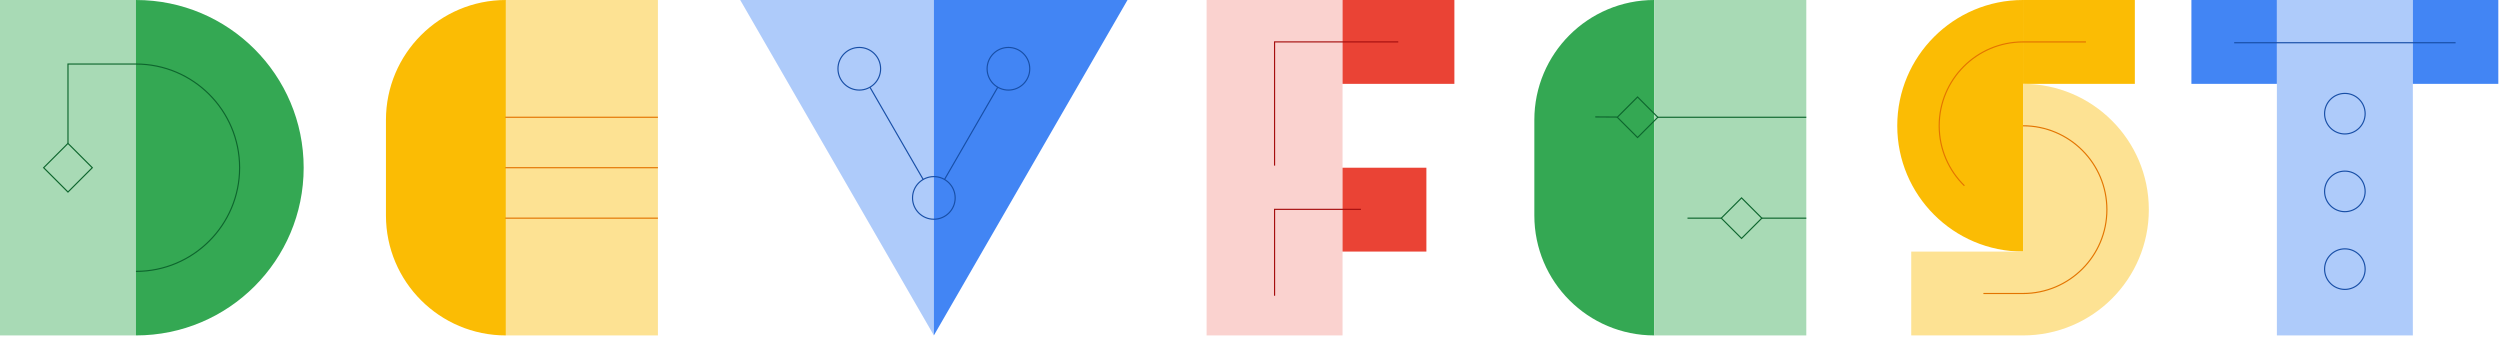
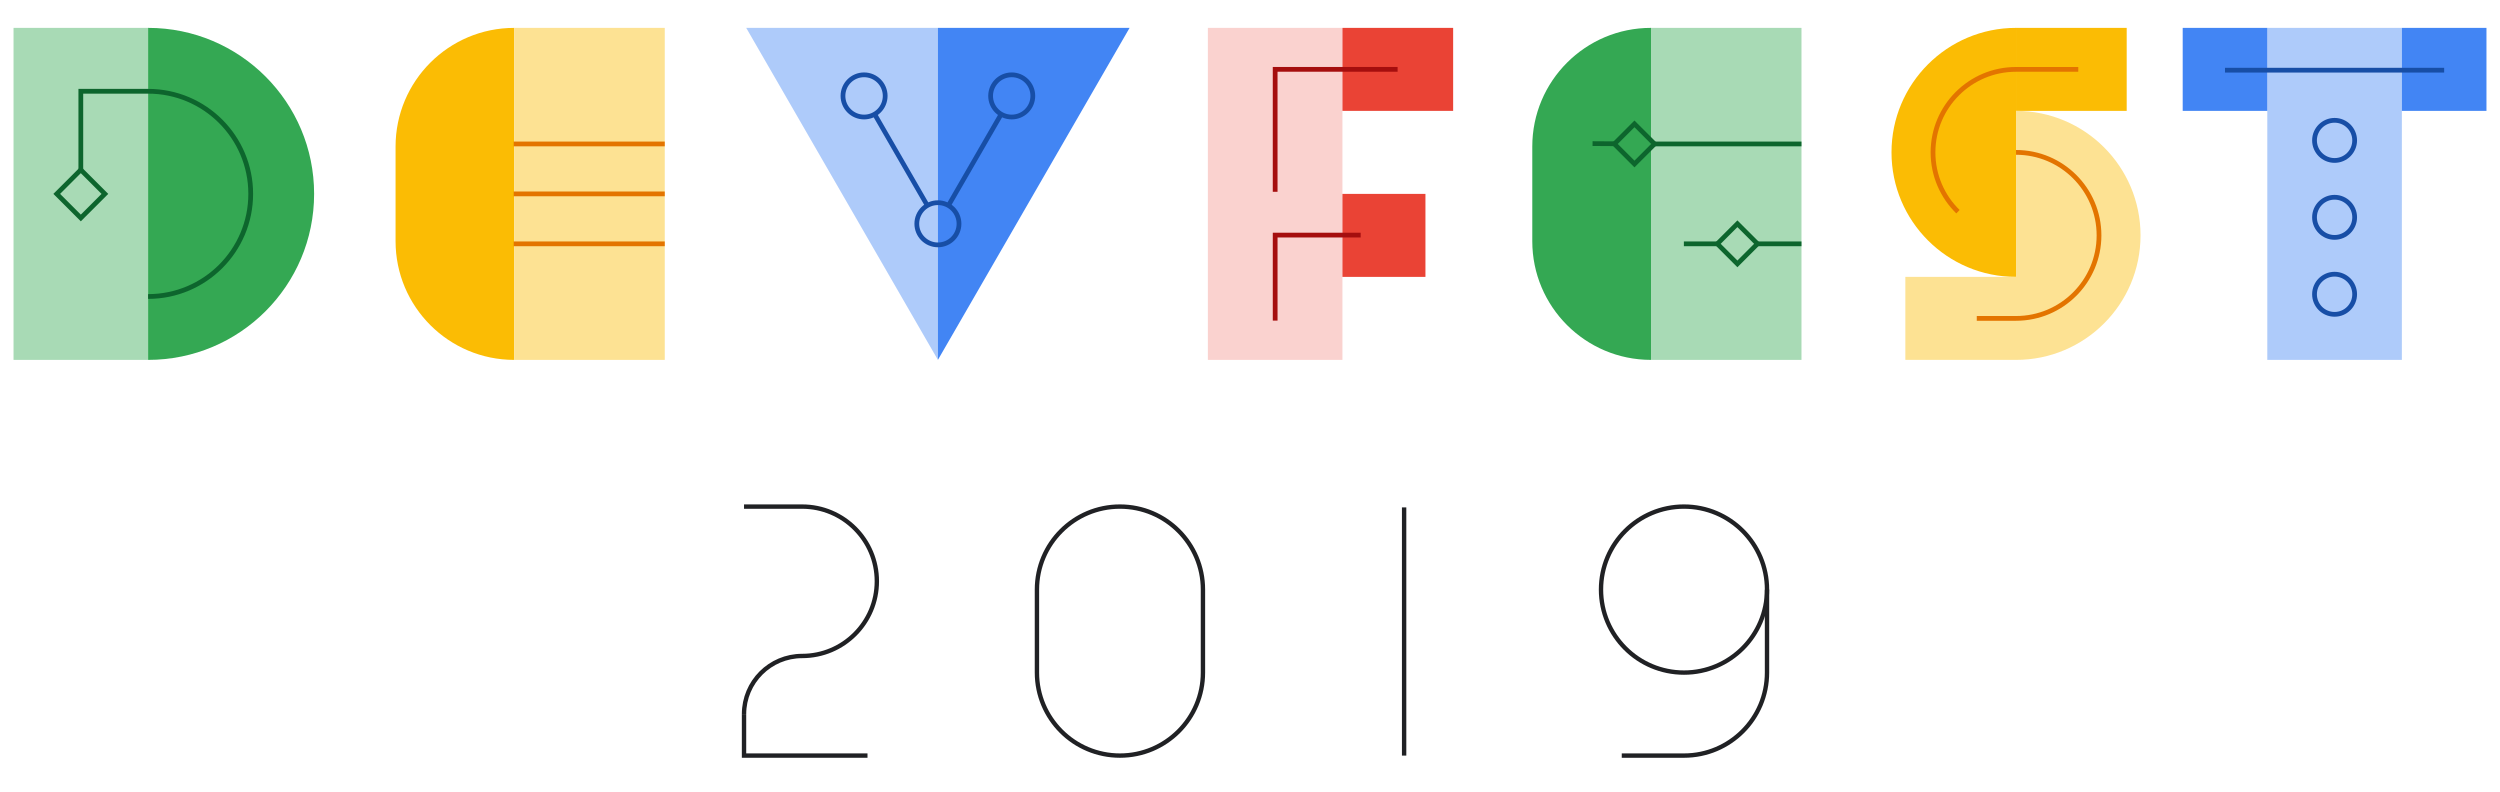
- <svg xmlns="http://www.w3.org/2000/svg" clip-rule="evenodd" fill-rule="evenodd" stroke-miterlimit="10" viewBox="0 0 1083 146">
-   <path d="m315.242 153.91h14.134v34.873h-14.134z" fill="#fad2cf" transform="matrix(4.166679 0 0 4.16667 -790.8125 -641.291)" />
-   <path d="m426.518 153.91h14.135v34.873h-14.135z" fill="#aecbfa" transform="matrix(4.166679 0 0 4.16667 -790.8125 -641.291)" />
-   <path d="m189.795 153.91h14.135v34.873h-14.135z" fill="#a8dab5" transform="matrix(4.166679 0 0 4.16667 -790.8125 -641.291)" />
-   <path d="m-23.672 11.201h34.873c0 6.887-5.583 12.471-12.47 12.471h-9.933c-6.887 0-12.47-5.584-12.47-12.471" fill="#fbbc04" fill-rule="nonzero" transform="matrix(0 -4.16667 -4.166679 0 265.8275 46.67251)" />
-   <path d="m242.392 153.91h15.804v34.873h-15.804z" fill="#fde293" transform="matrix(4.166679 0 0 4.16667 -790.8125 -641.291)" />
-   <path d="m0-34.873 20.134 34.873v-34.873z" fill="#aecbfa" fill-rule="nonzero" transform="matrix(4.166679 0 0 4.16667 320.6593 145.3058)" />
-   <path d="m0-34.873h-20.134v34.873z" fill="#4285f4" fill-rule="nonzero" transform="matrix(4.166679 0 0 4.16667 488.4379 145.3058)" />
-   <path d="m0-34.873c9.63 0 17.437 7.807 17.437 17.437 0 9.629-7.807 17.436-17.437 17.436z" fill="#34a853" fill-rule="nonzero" transform="matrix(4.166679 0 0 4.16667 58.89436 145.3058)" />
-   <path d="m0 21.557c5.953 0 10.778-4.826 10.778-10.778 0-5.953-4.825-10.779-10.778-10.779h-7.067v8.25" fill="none" stroke="#0d652d" stroke-width=".12" transform="matrix(4.166679 0 0 4.16667 58.89436 27.74253)" />
-   <path d="m0 26.155c-7.223 0-13.078-5.855-13.078-13.077 0-7.223 5.855-13.078 13.078-13.078z" fill="#fbbc04" fill-rule="nonzero" transform="matrix(4.166679 0 0 4.16667 876.3824 .000163608)" />
-   <path d="m329.377 180.065h11.627v8.718h-11.627z" fill="#ea4335" transform="matrix(-4.166679 0 0 4.16667 2002.448 -750.2692)" />
-   <path d="m417.632 180.065h8.886v8.718h-8.886z" fill="#4285f4" transform="matrix(-4.166679 0 0 4.16667 2726.481 -750.2692)" />
-   <path d="m440.653 180.065h8.886v8.718h-8.886z" fill="#4285f4" transform="matrix(-4.166679 0 0 4.16667 2918.331 -750.2692)" />
-   <path d="m329.376 162.628h8.719v8.718h-8.719z" fill="#ea4335" transform="matrix(-4.166679 0 0 4.16667 1990.317 -604.9616)" />
-   <path d="m400.125 180.065h11.625v8.718h-11.625z" fill="#fbbc04" transform="matrix(-4.166679 0 0 4.16667 2592.006 -750.2692)" />
-   <path d="m0-26.155v17.437h-11.625v8.718h11.625c7.222 0 13.078-5.855 13.078-13.077 0-7.223-5.856-13.078-13.078-13.078" fill="#fde293" fill-rule="nonzero" transform="matrix(4.166679 0 0 4.16667 876.3824 145.3068)" />
-   <path d="m0 14.95c-1.618-1.583-2.621-3.79-2.621-6.231 0-4.816 3.903-8.719 8.718-8.719h6.539" fill="none" stroke="#e37400" stroke-width=".12" transform="matrix(4.166679 0 0 4.16667 850.9763 18.16437)" />
-   <path d="m0 0h23.021" fill="none" stroke="#174ea6" stroke-width=".12" transform="matrix(4.166679 0 0 4.16667 967.8423 18.51336)" />
-   <path d="m-23.671 11.202h34.873c0 6.887-5.583 12.47-12.47 12.47h-9.933c-6.887 0-12.47-5.583-12.47-12.47" fill="#34a853" fill-rule="nonzero" transform="matrix(0 -4.16667 -4.166679 0 763.3093 46.67451)" />
-   <path d="m361.787 153.91h15.804v34.873h-15.804z" fill="#a8dab5" transform="matrix(4.166679 0 0 4.16667 -790.8125 -641.291)" />
-   <g fill="none" stroke-width=".12">
-     <path d="m-2.251.008h2.251" stroke="#0d652d" transform="matrix(-4.166578 -.0277648 -.02776488 4.16657 691.0544 50.61506)" />
-     <path d="m-15.48 0h15.48" stroke="#0d652d" transform="matrix(-4.166679 0 0 4.16667 717.9857 50.79852)" />
-     <path d="m-4.622 0h4.622" stroke="#0d652d" transform="matrix(-4.166679 0 0 4.16667 763.229 94.50749)" />
-     <path d="m-3.514 0h3.514" stroke="#0d652d" transform="matrix(-4.166679 0 0 4.16667 731.0198 94.50749)" />
-     <circle cx="-2.216" r="2.216" stroke="#174ea6" transform="matrix(0 -4.16667 -4.166679 0 404.5436 76.50581)" />
-     <ellipse cx="2.217" rx="2.216" ry="2.217" stroke="#174ea6" transform="matrix(0 4.16667 4.166679 0 436.8531 20.54844)" />
-     <path d="m-8.324-4.806h11.099" stroke="#174ea6" transform="matrix(-2.083199 3.608522 3.608527 2.083195 432.2374 77.83095)" />
-     <ellipse cx="-2.217" rx="2.216" ry="2.217" stroke="#174ea6" transform="matrix(0 -4.16667 -4.166679 0 372.2441 20.54844)" />
-     <path d="m-2.775-4.806h11.099" stroke="#174ea6" transform="matrix(2.083199 3.608522 3.608527 -2.083195 399.9781 37.78335)" />
-     <path d="m-1.788.741h3.577v3.577h-3.577z" stroke="#0d652d" transform="matrix(-2.946283 -2.946277 -2.946283 2.946277 36.89883 65.20166)" />
-     <path d="m-3.599-1.491h2.981v2.981h-2.981z" stroke="#0d652d" transform="matrix(-2.946283 -2.946277 -2.946283 2.946277 748.2282 88.29753)" />
-     <path d="m-3.599-1.491h2.981v2.981h-2.981z" stroke="#0d652d" transform="matrix(-2.946283 -2.946277 -2.946283 2.946277 703.1755 44.58757)" />
-     <circle cx="2.108" r="2.108" stroke="#174ea6" transform="matrix(0 4.16667 4.166679 0 1015.795 40.46157)" />
-     <circle cx="2.108" r="2.108" stroke="#174ea6" transform="matrix(0 4.16667 4.166679 0 1015.795 74.13171)" />
-     <circle cx="2.108" r="2.108" stroke="#174ea6" transform="matrix(0 4.16667 4.166679 0 1015.795 107.8028)" />
-     <path d="m0 17.437h4.122c4.815 0 8.718-3.903 8.718-8.718s-3.903-8.719-8.718-8.719" stroke="#e37400" transform="matrix(4.166679 0 0 4.16667 859.2042 54.48979)" />
-     <path d="m0-8.982h-8.982v8.982" stroke="#a50e0e" transform="matrix(4.166679 0 0 4.16667 589.5705 128.1138)" />
-     <path d="m0-12.862h-12.862v12.862" stroke="#a50e0e" transform="matrix(4.166679 0 0 4.16667 605.7353 71.74265)" />
-     <path d="m-15.867 0h15.867" stroke="#e37400" transform="matrix(-4.166679 0 0 4.16667 218.8935 50.79852)" />
-     <path d="m-15.867 0h15.867" stroke="#e37400" transform="matrix(-4.166679 0 0 4.16667 218.8935 72.653)" />
-     <path d="m-15.867 0h15.867" stroke="#e37400" transform="matrix(-4.166679 0 0 4.16667 218.8935 94.50749)" />
+ <svg xmlns="http://www.w3.org/2000/svg" width="100%" height="100%" viewBox="0 0 1500 475" version="1.1" xml:space="preserve" style="fill-rule:evenodd;clip-rule:evenodd;stroke-miterlimit:10;">
+   <g transform="matrix(6.0171,0,0,6.0171,-999.554,-692.672)">
+     <rect x="286.563" y="117.897" width="13.418" height="33.107" style="fill:rgb(250,210,207);" />
+     <rect x="392.204" y="117.897" width="13.419" height="33.107" style="fill:rgb(174,203,250);" />
+     <rect x="167.468" y="117.897" width="13.419" height="33.107" style="fill:rgb(168,218,181);" />
+     <g transform="matrix(0,-0.949361,-0.949361,0,228.036,128.531)">
+       <path d="M-23.672,11.201L11.201,11.201C11.201,18.088 5.618,23.672 -1.269,23.672L-11.202,23.672C-18.089,23.672 -23.672,18.088 -23.672,11.201" style="fill:rgb(251,188,4);fill-rule:nonzero;" />
+     </g>
+     <rect x="217.402" y="117.897" width="15.004" height="33.107" style="fill:rgb(253,226,147);" />
+     <g transform="matrix(0.949361,0,0,0.949361,240.528,151.004)">
+       <path d="M0,-34.873L20.134,0L20.134,-34.873L0,-34.873Z" style="fill:rgb(174,203,250);fill-rule:nonzero;" />
+     </g>
+     <g transform="matrix(0.949361,0,0,0.949361,278.757,151.004)">
+       <path d="M0,-34.873L-20.134,-34.873L-20.134,0L0,-34.873Z" style="fill:rgb(66,133,244);fill-rule:nonzero;" />
+     </g>
+     <g transform="matrix(0.949361,0,0,0.949361,180.887,151.004)">
+       <path d="M0,-34.873C9.63,-34.873 17.437,-27.066 17.437,-17.436C17.437,-7.807 9.63,0 0,0L0,-34.873Z" style="fill:rgb(52,168,83);fill-rule:nonzero;" />
+     </g>
+     <g transform="matrix(0.949361,0,0,0.949361,180.887,124.218)">
+       <path d="M0,21.557C5.953,21.557 10.778,16.731 10.778,10.779C10.778,4.826 5.953,0 0,0L-7.067,0L-7.067,8.25" style="fill:none;stroke:rgb(13,101,45);stroke-width:0.5px;" />
+     </g>
+     <g transform="matrix(0.949361,0,0,0.949361,367.148,117.897)">
+       <path d="M0,26.155C-7.223,26.155 -13.078,20.3 -13.078,13.078C-13.078,5.855 -7.223,0 0,0L0,26.155Z" style="fill:rgb(251,188,4);fill-rule:nonzero;" />
+     </g>
+     <g transform="matrix(-0.949361,0,0,0.949361,623.718,-53.0496)">
+       <rect x="329.377" y="180.065" width="11.627" height="8.718" style="fill:rgb(234,67,53);" />
+     </g>
+     <g transform="matrix(-0.949361,0,0,0.949361,788.688,-53.0496)">
+       <rect x="417.632" y="180.065" width="8.886" height="8.718" style="fill:rgb(66,133,244);" />
+     </g>
+     <g transform="matrix(-0.949361,0,0,0.949361,832.398,-53.0496)">
+       <rect x="440.653" y="180.065" width="8.886" height="8.718" style="fill:rgb(66,133,244);" />
+     </g>
+     <g transform="matrix(-0.949361,0,0,0.949361,620.955,-19.9415)">
+       <rect x="329.376" y="162.628" width="8.719" height="8.718" style="fill:rgb(234,67,53);" />
+     </g>
+     <g transform="matrix(-0.949361,0,0,0.949361,758.047,-53.0496)">
+       <rect x="400.125" y="180.065" width="11.625" height="8.718" style="fill:rgb(251,188,4);" />
+     </g>
+     <g transform="matrix(0.949361,0,0,0.949361,367.148,151.004)">
+       <path d="M0,-26.155L0,-8.718L-11.625,-8.718L-11.625,0L0,0C7.222,0 13.078,-5.855 13.078,-13.077C13.078,-20.3 7.222,-26.155 0,-26.155" style="fill:rgb(253,226,147);fill-rule:nonzero;" />
+     </g>
+     <g transform="matrix(0.949361,0,0,0.949361,361.359,122.035)">
+       <path d="M0,14.95C-1.618,13.367 -2.621,11.16 -2.621,8.719C-2.621,3.903 1.282,0 6.097,0L12.636,0" style="fill:none;stroke:rgb(227,116,0);stroke-width:0.5px;" />
+     </g>
+     <g transform="matrix(0.949361,0,0,0.949361,387.986,122.115)">
+       <path d="M0,0L23.021,0" style="fill:none;stroke:rgb(23,78,166);stroke-width:0.5px;" />
+     </g>
+     <g transform="matrix(0,-0.949361,-0.949361,0,341.385,128.531)">
+       <path d="M-23.671,11.202L11.202,11.202C11.202,18.089 5.619,23.672 -1.268,23.672L-11.201,23.672C-18.088,23.672 -23.671,18.089 -23.671,11.202" style="fill:rgb(52,168,83);fill-rule:nonzero;" />
+     </g>
+     <rect x="330.751" y="117.897" width="15.004" height="33.107" style="fill:rgb(168,218,181);" />
+     <g transform="matrix(-0.94934,-0.00632613,-0.00632613,0.94934,324.922,129.429)">
+       <path d="M-2.251,0.008L0,0.008" style="fill:none;stroke:rgb(13,101,45);stroke-width:0.5px;" />
+     </g>
+     <g transform="matrix(-0.949361,0,0,0.949361,331.058,129.471)">
+       <path d="M-15.48,0L0,0" style="fill:none;stroke:rgb(13,101,45);stroke-width:0.5px;" />
+     </g>
+     <g transform="matrix(-0.949361,0,0,0.949361,341.366,139.431)">
+       <path d="M-4.622,0L0,0" style="fill:none;stroke:rgb(13,101,45);stroke-width:0.5px;" />
+     </g>
+     <g transform="matrix(-0.949361,0,0,0.949361,334.027,139.431)">
+       <path d="M-3.514,0L0,0" style="fill:none;stroke:rgb(13,101,45);stroke-width:0.5px;" />
+     </g>
+     <g transform="matrix(0,-0.949361,-0.949361,0,259.643,135.328)">
+       <circle cx="-2.216" cy="0" r="2.216" style="fill:none;stroke:rgb(23,78,166);stroke-width:0.5px;" />
+     </g>
+     <g transform="matrix(0,0.949361,0.949361,0,267.003,122.578)">
+       <ellipse cx="2.217" cy="0" rx="2.216" ry="2.217" style="fill:none;stroke:rgb(23,78,166);stroke-width:0.5px;" />
+     </g>
+     <g transform="matrix(-0.474649,0.82219,0.82219,0.474649,265.951,135.63)">
+       <path d="M-8.324,-4.806L2.775,-4.806" style="fill:none;stroke:rgb(23,78,166);stroke-width:0.5px;" />
+     </g>
+     <g transform="matrix(0,-0.949361,-0.949361,0,252.281,122.578)">
+       <ellipse cx="-2.217" cy="0" rx="2.216" ry="2.217" style="fill:none;stroke:rgb(23,78,166);stroke-width:0.5px;" />
+     </g>
+     <g transform="matrix(0.474649,0.82219,0.82219,-0.474649,258.602,126.506)">
+       <path d="M-2.775,-4.806L8.324,-4.806" style="fill:none;stroke:rgb(23,78,166);stroke-width:0.5px;" />
+     </g>
+     <g transform="matrix(-0.6713,-0.6713,-0.6713,0.6713,175.875,132.753)">
+       <rect x="-1.788" y="0.741" width="3.577" height="3.577" style="fill:none;stroke:rgb(13,101,45);stroke-width:0.5px;" />
+     </g>
+     <g transform="matrix(-0.6713,-0.6713,-0.6713,0.6713,337.95,138.015)">
+       <rect x="-3.599" y="-1.491" width="2.981" height="2.981" style="fill:none;stroke:rgb(13,101,45);stroke-width:0.5px;" />
+     </g>
+     <g transform="matrix(-0.6713,-0.6713,-0.6713,0.6713,327.684,128.056)">
+       <rect x="-3.599" y="-1.491" width="2.981" height="2.981" style="fill:none;stroke:rgb(13,101,45);stroke-width:0.5px;" />
+     </g>
+     <g transform="matrix(0,0.949361,0.949361,0,398.914,127.115)">
+       <circle cx="2.108" cy="0" r="2.108" style="fill:none;stroke:rgb(23,78,166);stroke-width:0.5px;" />
+     </g>
+     <g transform="matrix(0,0.949361,0.949361,0,398.914,134.787)">
+       <circle cx="2.108" cy="0" r="2.108" style="fill:none;stroke:rgb(23,78,166);stroke-width:0.5px;" />
+     </g>
+     <g transform="matrix(0,0.949361,0.949361,0,398.914,142.459)">
+       <circle cx="2.108" cy="0" r="2.108" style="fill:none;stroke:rgb(23,78,166);stroke-width:0.5px;" />
+     </g>
+     <g transform="matrix(0.949361,0,0,0.949361,363.234,130.312)">
+       <path d="M0,17.437L4.122,17.437C8.937,17.437 12.84,13.534 12.84,8.719C12.84,3.904 8.937,0 4.122,0" style="fill:none;stroke:rgb(227,116,0);stroke-width:0.5px;" />
+     </g>
+     <g transform="matrix(0.949361,0,0,0.949361,301.8,147.087)">
+       <path d="M0,-8.982L-8.982,-8.982L-8.982,0" style="fill:none;stroke:rgb(165,14,14);stroke-width:0.5px;" />
+     </g>
+     <g transform="matrix(0.949361,0,0,0.949361,305.483,134.243)">
+       <path d="M0,-12.862L-12.862,-12.862L-12.862,0" style="fill:none;stroke:rgb(165,14,14);stroke-width:0.5px;" />
+     </g>
+     <g transform="matrix(-0.949361,0,0,0.949361,217.342,129.471)">
+       <path d="M-15.867,0L0,0" style="fill:none;stroke:rgb(227,116,0);stroke-width:0.5px;" />
+     </g>
+     <g transform="matrix(-0.949361,0,0,0.949361,217.342,134.451)">
+       <path d="M-15.867,0L0,0" style="fill:none;stroke:rgb(227,116,0);stroke-width:0.5px;" />
+     </g>
+     <g transform="matrix(-0.949361,0,0,0.949361,217.342,139.431)">
+       <path d="M-15.867,0L0,0" style="fill:none;stroke:rgb(227,116,0);stroke-width:0.5px;" />
+     </g>
+     <g transform="matrix(-0.849144,0.424548,0.424548,0.849144,341.553,188.689)">
+       <path d="M-3.784,-25.262C-8.091,-23.108 -9.836,-17.872 -7.683,-13.565L-3.784,-5.767C-1.631,-1.461 3.605,0.286 7.912,-1.868L13.761,-4.792" style="fill:none;stroke:rgb(32,33,36);stroke-width:0.46px;" />
+     </g>
+     <g transform="matrix(0.949361,0,0,0.949361,277.795,190.462)">
+       <path d="M0,-26.155C4.815,-26.155 8.718,-22.252 8.718,-17.437L8.718,-8.718C8.718,-3.904 4.815,0 0,0C-4.815,0 -8.718,-3.904 -8.718,-8.718L-8.718,-17.437C-8.718,-22.252 -4.815,-26.155 0,-26.155Z" style="fill:none;stroke:rgb(32,33,36);stroke-width:0.46px;" />
+     </g>
+     <g transform="matrix(0,0.949361,0.949361,0,318.508,178.086)">
+       <path d="M-13.036,-13.036L13.036,-13.036" style="fill:none;stroke:rgb(32,33,36);stroke-width:0.46px;" />
+     </g>
+     <g transform="matrix(0.949361,0,0,0.949361,252.622,186.323)">
+       <path d="M0,4.359L-12.969,4.359L-12.969,0" style="fill:none;stroke:rgb(32,33,36);stroke-width:0.46px;" />
+     </g>
+     <g transform="matrix(0.6713,0.6713,0.6713,-0.6713,234.934,178.611)">
+       <path d="M9.749,-1.74C7.365,0.643 7.365,4.508 9.749,6.892C12.813,9.957 12.813,14.924 9.749,17.988C6.685,21.052 1.718,21.052 -1.347,17.987L-5.663,13.671" style="fill:none;stroke:rgb(32,33,36);stroke-width:0.46px;" />
+     </g>
+     <g transform="matrix(0.949361,0,0,0.949361,334.041,182.185)">
+       <path d="M0,-17.437C-4.815,-17.437 -8.718,-13.534 -8.718,-8.719C-8.718,-3.904 -4.815,0 0,0C4.815,0 8.718,-3.904 8.718,-8.719" style="fill:none;stroke:rgb(32,33,36);stroke-width:0.46px;" />
+     </g>
  </g>
</svg>
